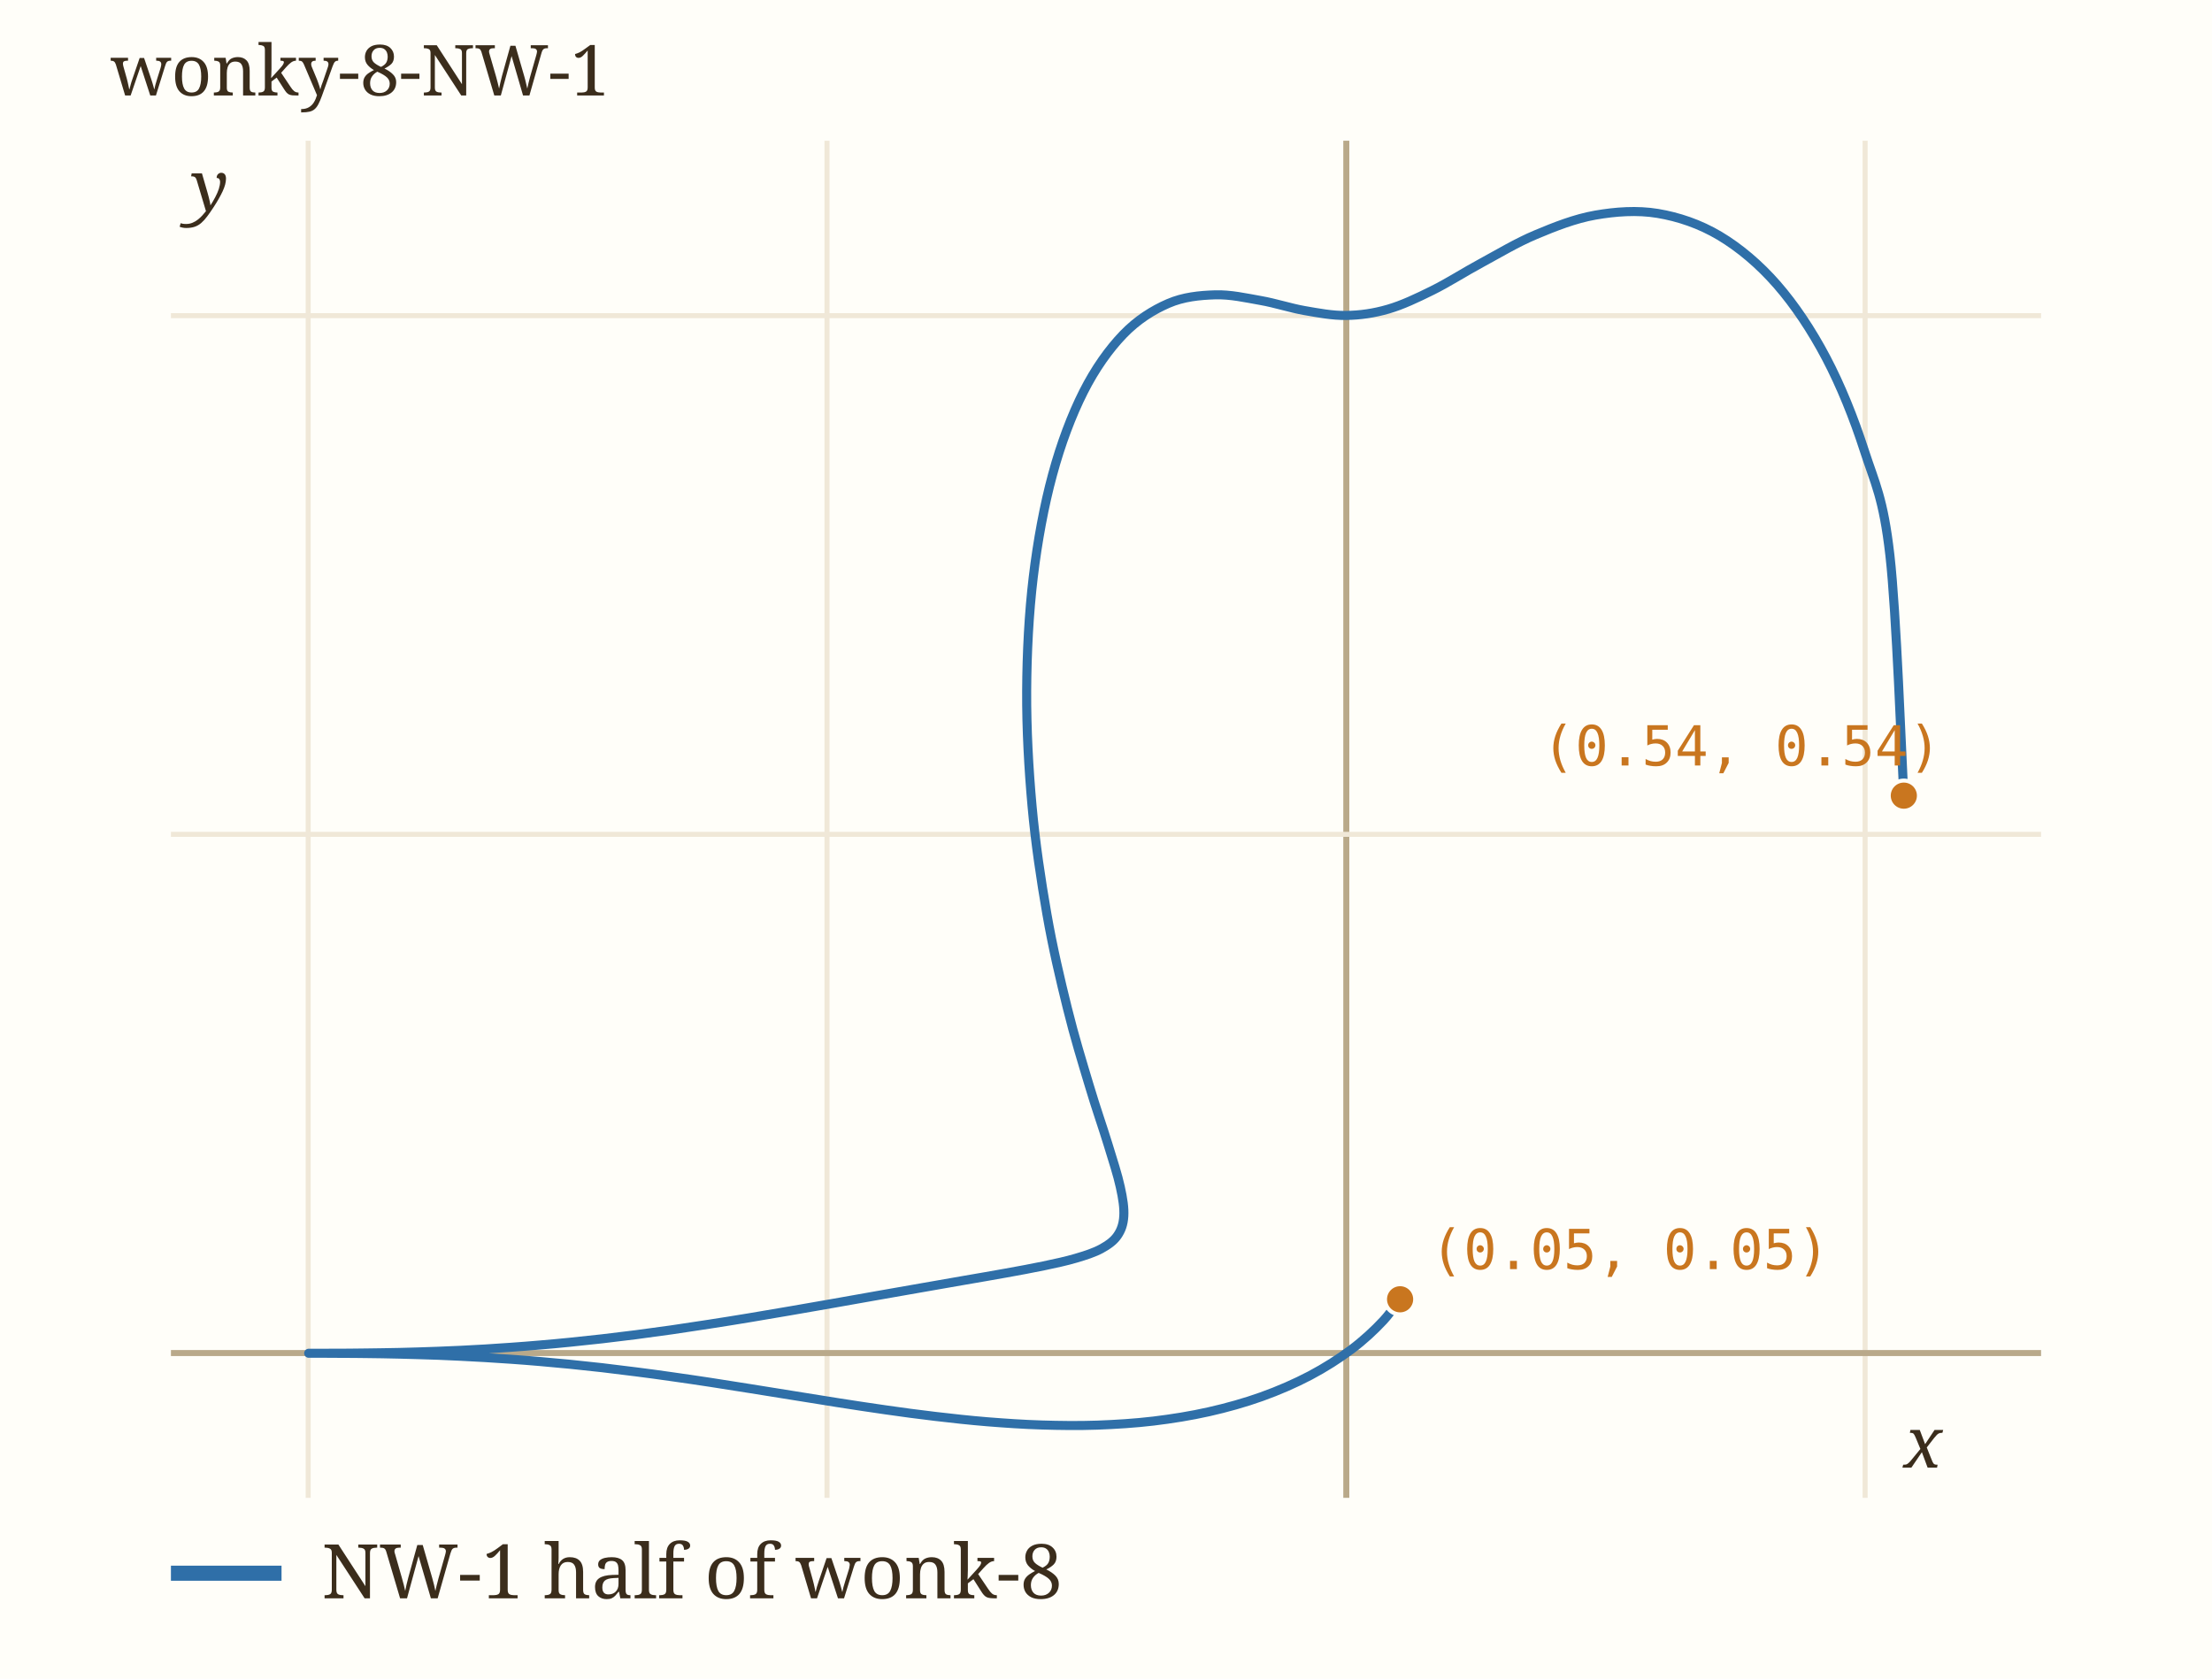
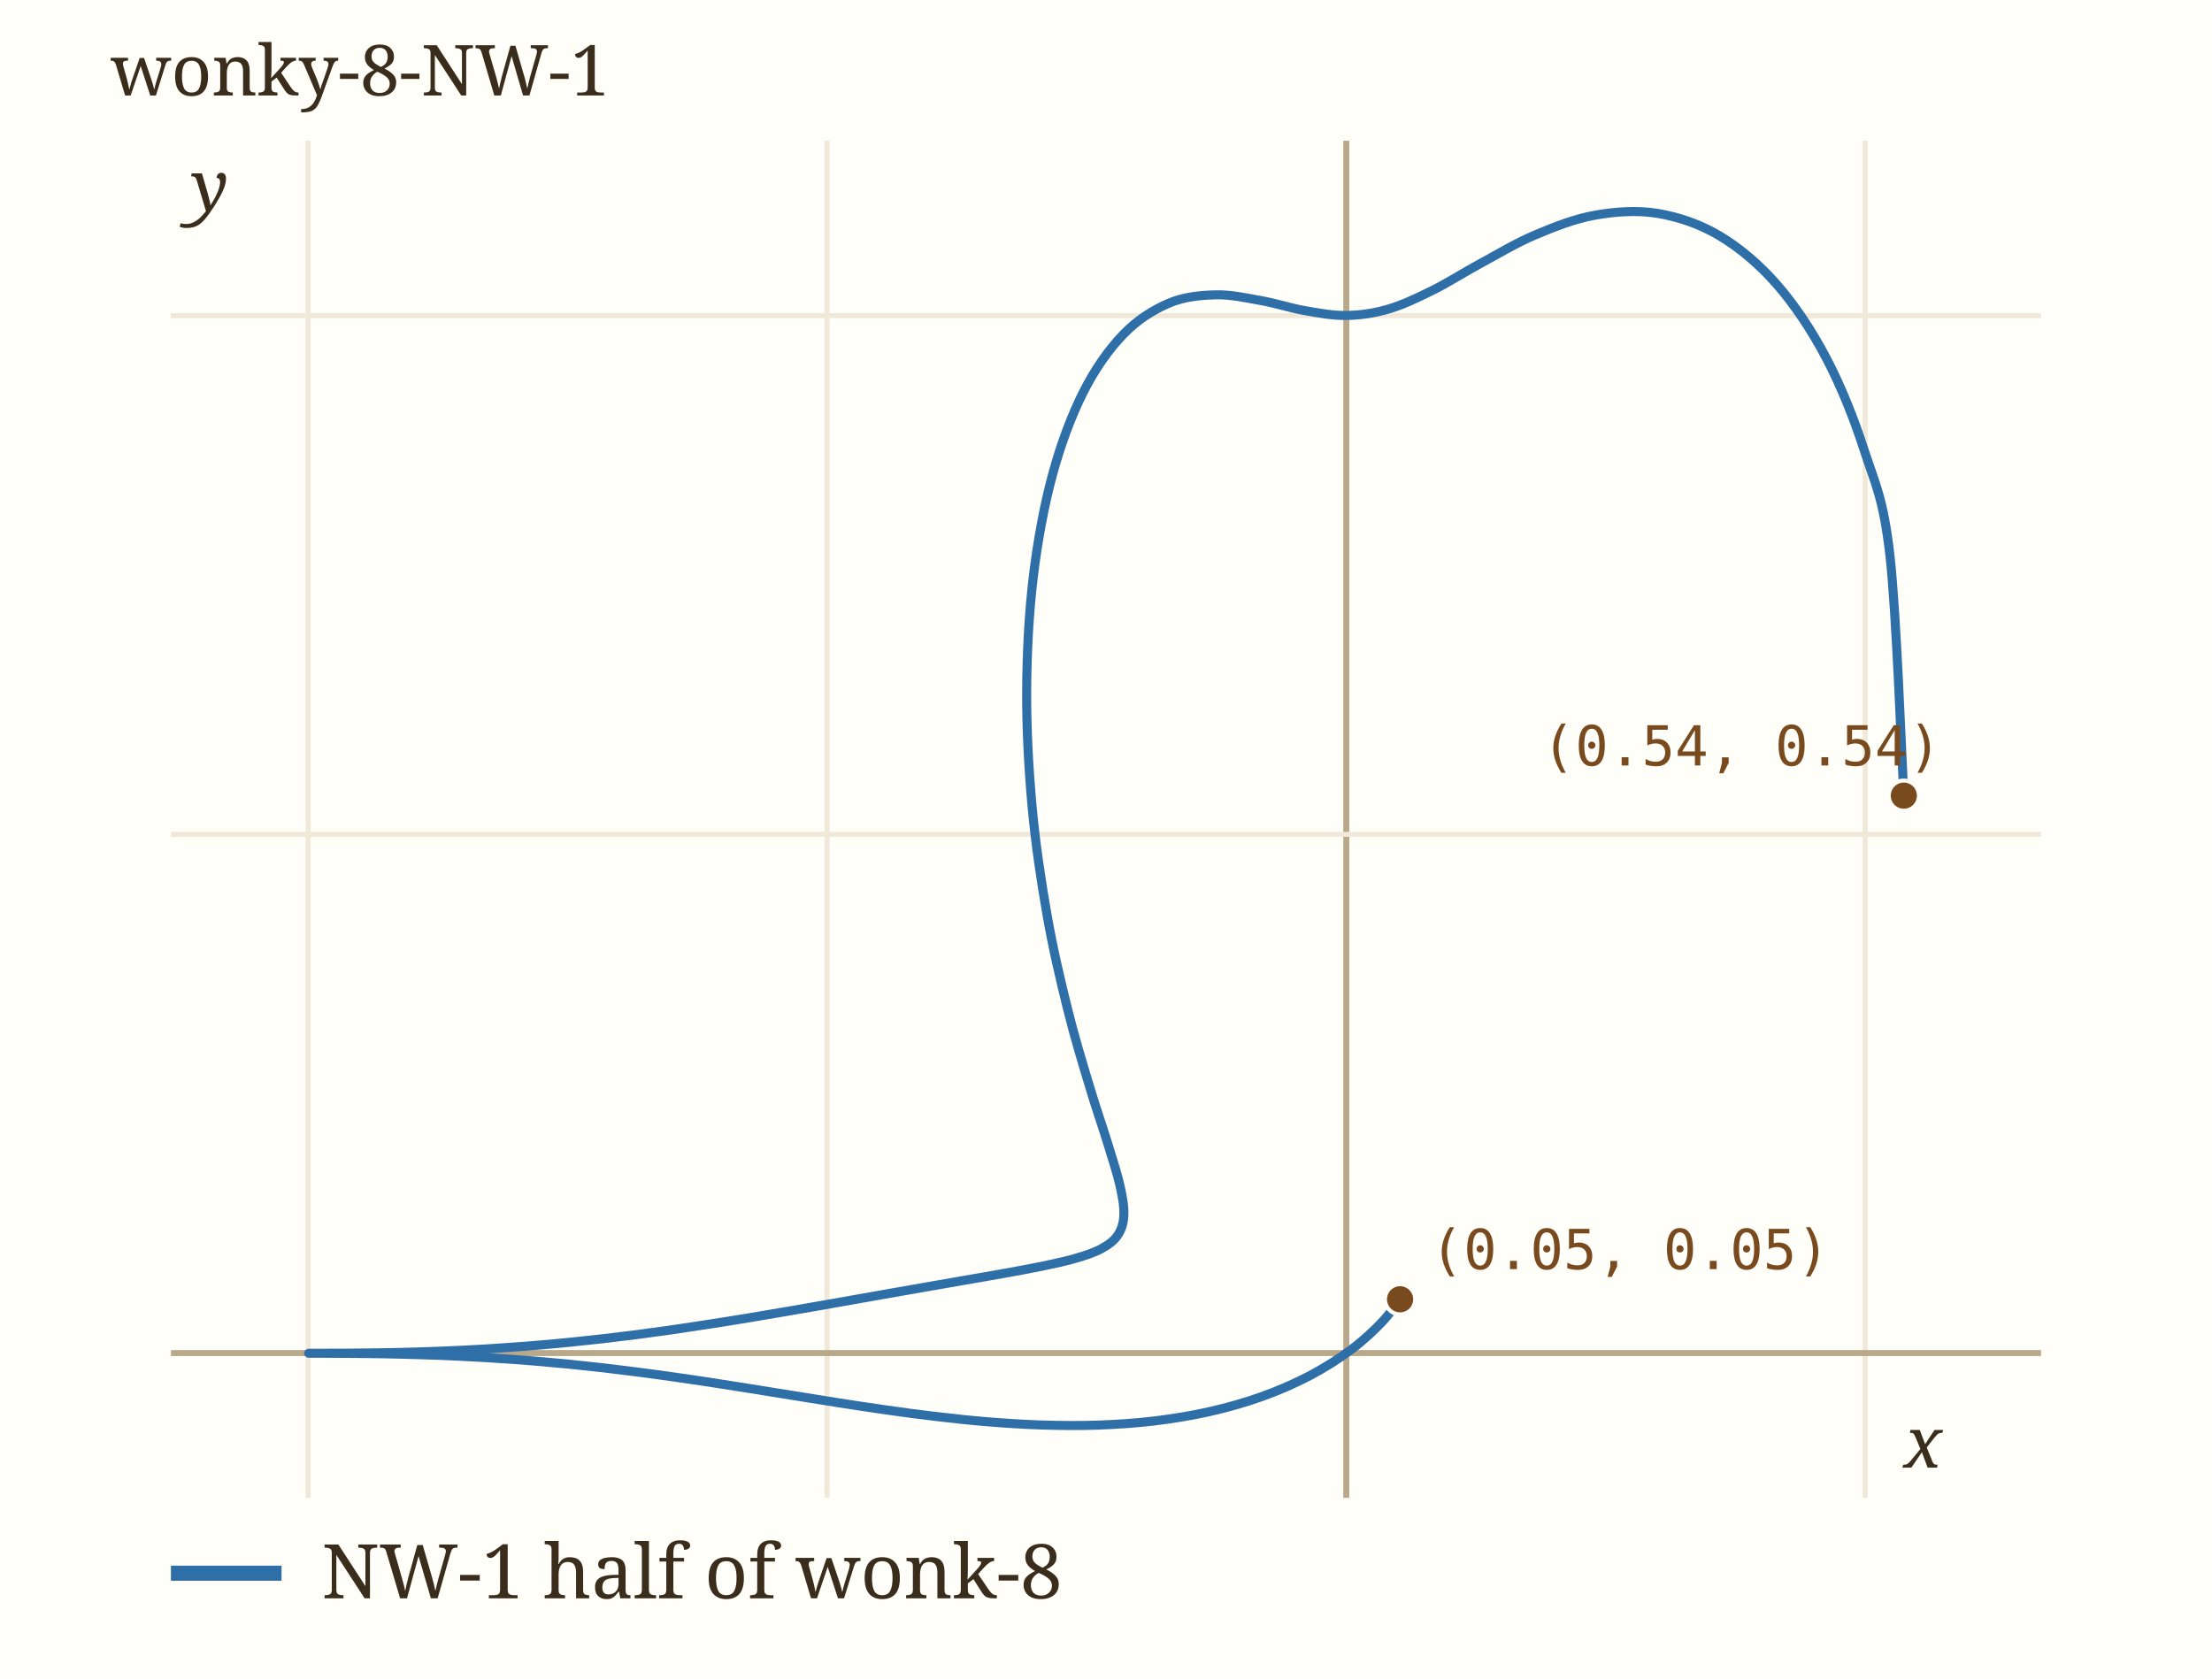
<svg xmlns="http://www.w3.org/2000/svg" viewBox="0 0 440 334" width="440" height="334" role="img" aria-label="wonky-8-NW-1" data-panel="wonky-8-NW-1">
  <rect x="0" y="0" width="440" height="334" fill="#fffef9" />
  <clipPath id="clip-wonky-8-NW-1">
    <rect x="34" y="28" width="372" height="270" />
  </clipPath>
  <g clip-path="url(#clip-wonky-8-NW-1)">
    <line x1="61.3" x2="61.3" y1="28" y2="298" stroke="#f0e8d8" stroke-width="1" />
    <text x="61.3" y="312.0" font-family="ui-monospace, Menlo, monospace" font-size="11" fill="#9c8a6a" text-anchor="middle">-1</text>
    <line x1="164.5" x2="164.5" y1="28" y2="298" stroke="#f0e8d8" stroke-width="1" />
    <text x="164.5" y="312.0" font-family="ui-monospace, Menlo, monospace" font-size="11" fill="#9c8a6a" text-anchor="middle">-0.5</text>
    <line x1="267.8" x2="267.8" y1="28" y2="298" stroke="#b9a98a" stroke-width="1.2" />
    <line x1="371.0" x2="371.0" y1="28" y2="298" stroke="#f0e8d8" stroke-width="1" />
    <text x="371.0" y="312.0" font-family="ui-monospace, Menlo, monospace" font-size="11" fill="#9c8a6a" text-anchor="middle">0.5</text>
    <line x1="34" x2="406" y1="269.2" y2="269.2" stroke="#b9a98a" stroke-width="1.2" />
    <line x1="34" x2="406" y1="166.0" y2="166.0" stroke="#f0e8d8" stroke-width="1" />
    <text x="28.0" y="170.0" font-family="ui-monospace, Menlo, monospace" font-size="11" fill="#9c8a6a" text-anchor="end">0.5</text>
    <line x1="34" x2="406" y1="62.8" y2="62.8" stroke="#f0e8d8" stroke-width="1" />
    <text x="28.0" y="66.8" font-family="ui-monospace, Menlo, monospace" font-size="11" fill="#9c8a6a" text-anchor="end">1</text>
    <path d="M378.71,158.30 C378.25,150.33 377.24,121.91 375.93,110.47 C374.62,99.02 372.96,96.18 370.84,89.64 C368.73,83.10 366.15,76.72 363.26,71.22 C360.36,65.71 357.00,60.68 353.47,56.63 C349.93,52.58 346.00,49.28 342.05,46.92 C338.09,44.56 333.86,43.15 329.74,42.46 C325.62,41.78 321.37,42.10 317.33,42.80 C313.29,43.51 309.27,45.10 305.49,46.69 C301.71,48.27 298.09,50.47 294.66,52.32 C291.23,54.17 288.03,56.25 284.93,57.78 C281.84,59.31 278.97,60.68 276.11,61.51 C273.25,62.34 270.55,62.72 267.77,62.76 C264.99,62.80 262.28,62.27 259.44,61.78 C256.61,61.28 253.73,60.31 250.77,59.79 C247.81,59.27 244.74,58.56 241.67,58.66 C238.60,58.76 235.41,59.06 232.37,60.38 C229.33,61.70 226.23,63.63 223.41,66.56 C220.60,69.49 217.85,73.33 215.51,77.97 C213.17,82.61 211.03,88.28 209.37,94.42 C207.70,100.56 206.39,107.65 205.53,114.82 C204.67,121.98 204.26,129.85 204.22,137.44 C204.18,145.03 204.62,152.96 205.29,160.37 C205.96,167.77 207.07,175.14 208.24,181.85 C209.41,188.56 210.91,194.92 212.32,200.60 C213.72,206.28 215.30,211.40 216.65,215.91 C217.99,220.42 219.36,224.28 220.39,227.65 C221.42,231.02 222.32,233.75 222.84,236.14 C223.37,238.53 223.64,240.36 223.54,241.98 C223.44,243.60 223.01,244.78 222.26,245.86 C221.51,246.94 220.39,247.72 219.02,248.47 C217.65,249.21 215.93,249.77 214.02,250.33 C212.11,250.90 209.90,251.37 207.57,251.86 C205.24,252.35 202.67,252.81 200.04,253.29 C197.41,253.77 194.60,254.24 191.79,254.73 C188.97,255.23 186.05,255.73 183.14,256.24 C180.24,256.75 177.29,257.27 174.37,257.78 C171.46,258.29 168.54,258.81 165.67,259.32 C162.80,259.82 159.96,260.32 157.17,260.80 C154.39,261.28 151.65,261.75 148.97,262.19 C146.29,262.63 143.66,263.06 141.10,263.45 C138.54,263.85 136.04,264.23 133.60,264.58 C131.17,264.92 128.79,265.25 126.48,265.55 C124.17,265.84 121.92,266.12 119.73,266.37 C117.55,266.62 115.42,266.84 113.36,267.05 C111.30,267.26 109.31,267.44 107.37,267.60 C105.44,267.77 103.57,267.91 101.76,268.04 C99.95,268.17 98.20,268.28 96.52,268.39 C94.84,268.49 93.22,268.57 91.67,268.65 C90.11,268.72 88.62,268.78 87.19,268.84 C85.76,268.89 84.40,268.94 83.09,268.98 C81.79,269.02 80.55,269.05 79.38,269.08 C78.20,269.10 77.09,269.12 76.03,269.14 C74.98,269.16 73.99,269.17 73.06,269.18 C72.13,269.20 71.26,269.20 70.45,269.21 C69.64,269.22 68.89,269.22 68.19,269.23 C67.49,269.23 66.86,269.23 66.28,269.23 C65.69,269.24 65.17,269.24 64.69,269.24 C64.22,269.24 63.80,269.24 63.43,269.24 C63.06,269.24 62.74,269.24 62.47,269.24 C62.20,269.24 61.98,269.24 61.80,269.24 C61.63,269.24 61.50,269.24 61.42,269.24 C61.33,269.24 61.29,269.24 61.29,269.24 C61.29,269.24 61.39,269.24 61.42,269.24 C61.44,269.24 61.35,269.24 61.42,269.24 C61.48,269.24 61.63,269.24 61.80,269.24 C61.98,269.24 62.20,269.24 62.47,269.24 C62.74,269.24 63.06,269.24 63.43,269.24 C63.80,269.24 64.22,269.24 64.69,269.24 C65.17,269.25 65.69,269.25 66.28,269.25 C66.86,269.25 67.49,269.25 68.19,269.26 C68.89,269.26 69.64,269.27 70.45,269.27 C71.26,269.28 72.13,269.29 73.06,269.30 C73.99,269.31 74.98,269.32 76.03,269.34 C77.09,269.36 78.20,269.38 79.38,269.41 C80.55,269.43 81.79,269.47 83.09,269.51 C84.40,269.54 85.76,269.59 87.19,269.64 C88.62,269.70 90.11,269.76 91.67,269.84 C93.22,269.91 94.84,270.00 96.52,270.10 C98.20,270.20 99.95,270.31 101.76,270.44 C103.57,270.57 105.44,270.71 107.38,270.88 C109.31,271.05 111.31,271.23 113.37,271.43 C115.43,271.64 117.56,271.86 119.75,272.11 C121.94,272.37 124.19,272.64 126.51,272.94 C128.84,273.23 131.22,273.56 133.68,273.91 C136.13,274.25 138.66,274.63 141.25,275.02 C143.85,275.42 146.52,275.84 149.26,276.28 C152.01,276.71 154.83,277.17 157.73,277.64 C160.63,278.11 163.60,278.59 166.66,279.07 C169.73,279.54 172.87,280.04 176.09,280.49 C179.32,280.95 182.63,281.41 186.02,281.80 C189.40,282.20 192.87,282.58 196.40,282.87 C199.93,283.15 203.55,283.40 207.19,283.51 C210.83,283.62 214.55,283.67 218.26,283.54 C221.97,283.40 225.74,283.17 229.44,282.73 C233.13,282.28 236.86,281.69 240.45,280.88 C244.04,280.07 247.62,279.07 250.97,277.87 C254.32,276.67 257.60,275.24 260.57,273.68 C263.54,272.11 266.36,270.31 268.80,268.49 C271.23,266.67 273.42,264.62 275.16,262.75 C276.91,260.88 278.70,257.97 279.25,257.26 C279.80,256.56 278.61,258.32 278.48,258.54" fill="none" stroke="#2f6fa8" stroke-width="1.8" stroke-linecap="round" data-path="wonky-8-NW-1" />
-     <circle cx="278.5" cy="258.5" r="3" fill="#c9761f" stroke="#fffef9" stroke-width="0.8" />
-     <text x="284.5" y="252.5" font-family="ui-monospace, Menlo, monospace" font-size="11" fill="#c9761f">(0.05, 0.05)</text>
-     <circle cx="378.7" cy="158.3" r="3" fill="#c9761f" stroke="#fffef9" stroke-width="0.8" />
-     <text x="306.7" y="152.3" font-family="ui-monospace, Menlo, monospace" font-size="11" fill="#c9761f">(0.54, 0.54)</text>
+     <circle cx="278.5" cy="258.5" r="3" fill="#7a4a1f" stroke="#fffef9" stroke-width="0.8" />
+     <text x="284.5" y="252.5" font-family="ui-monospace, Menlo, monospace" font-size="11" fill="#7a4a1f">(0.05, 0.05)</text>
+     <circle cx="378.7" cy="158.3" r="3" fill="#7a4a1f" stroke="#fffef9" stroke-width="0.8" />
+     <text x="306.7" y="152.3" font-family="ui-monospace, Menlo, monospace" font-size="11" fill="#7a4a1f">(0.54, 0.54)</text>
  </g>
  <text x="378.7" y="292.0" font-family="Georgia, serif" font-size="14" font-style="italic" fill="#3b2d1c">x</text>
  <text x="38.0" y="42.0" font-family="Georgia, serif" font-size="14" font-style="italic" fill="#3b2d1c">y</text>
  <text x="22" y="19" font-family="Georgia, serif" font-size="14" fill="#3b2d1c">wonky-8-NW-1</text>
  <line x1="34" x2="56" y1="313" y2="313" stroke="#2f6fa8" stroke-width="3" />
  <text x="64" y="318" font-family="Georgia, serif" font-size="15" fill="#3b2d1c">NW-1 half of wonk-8</text>
</svg>
